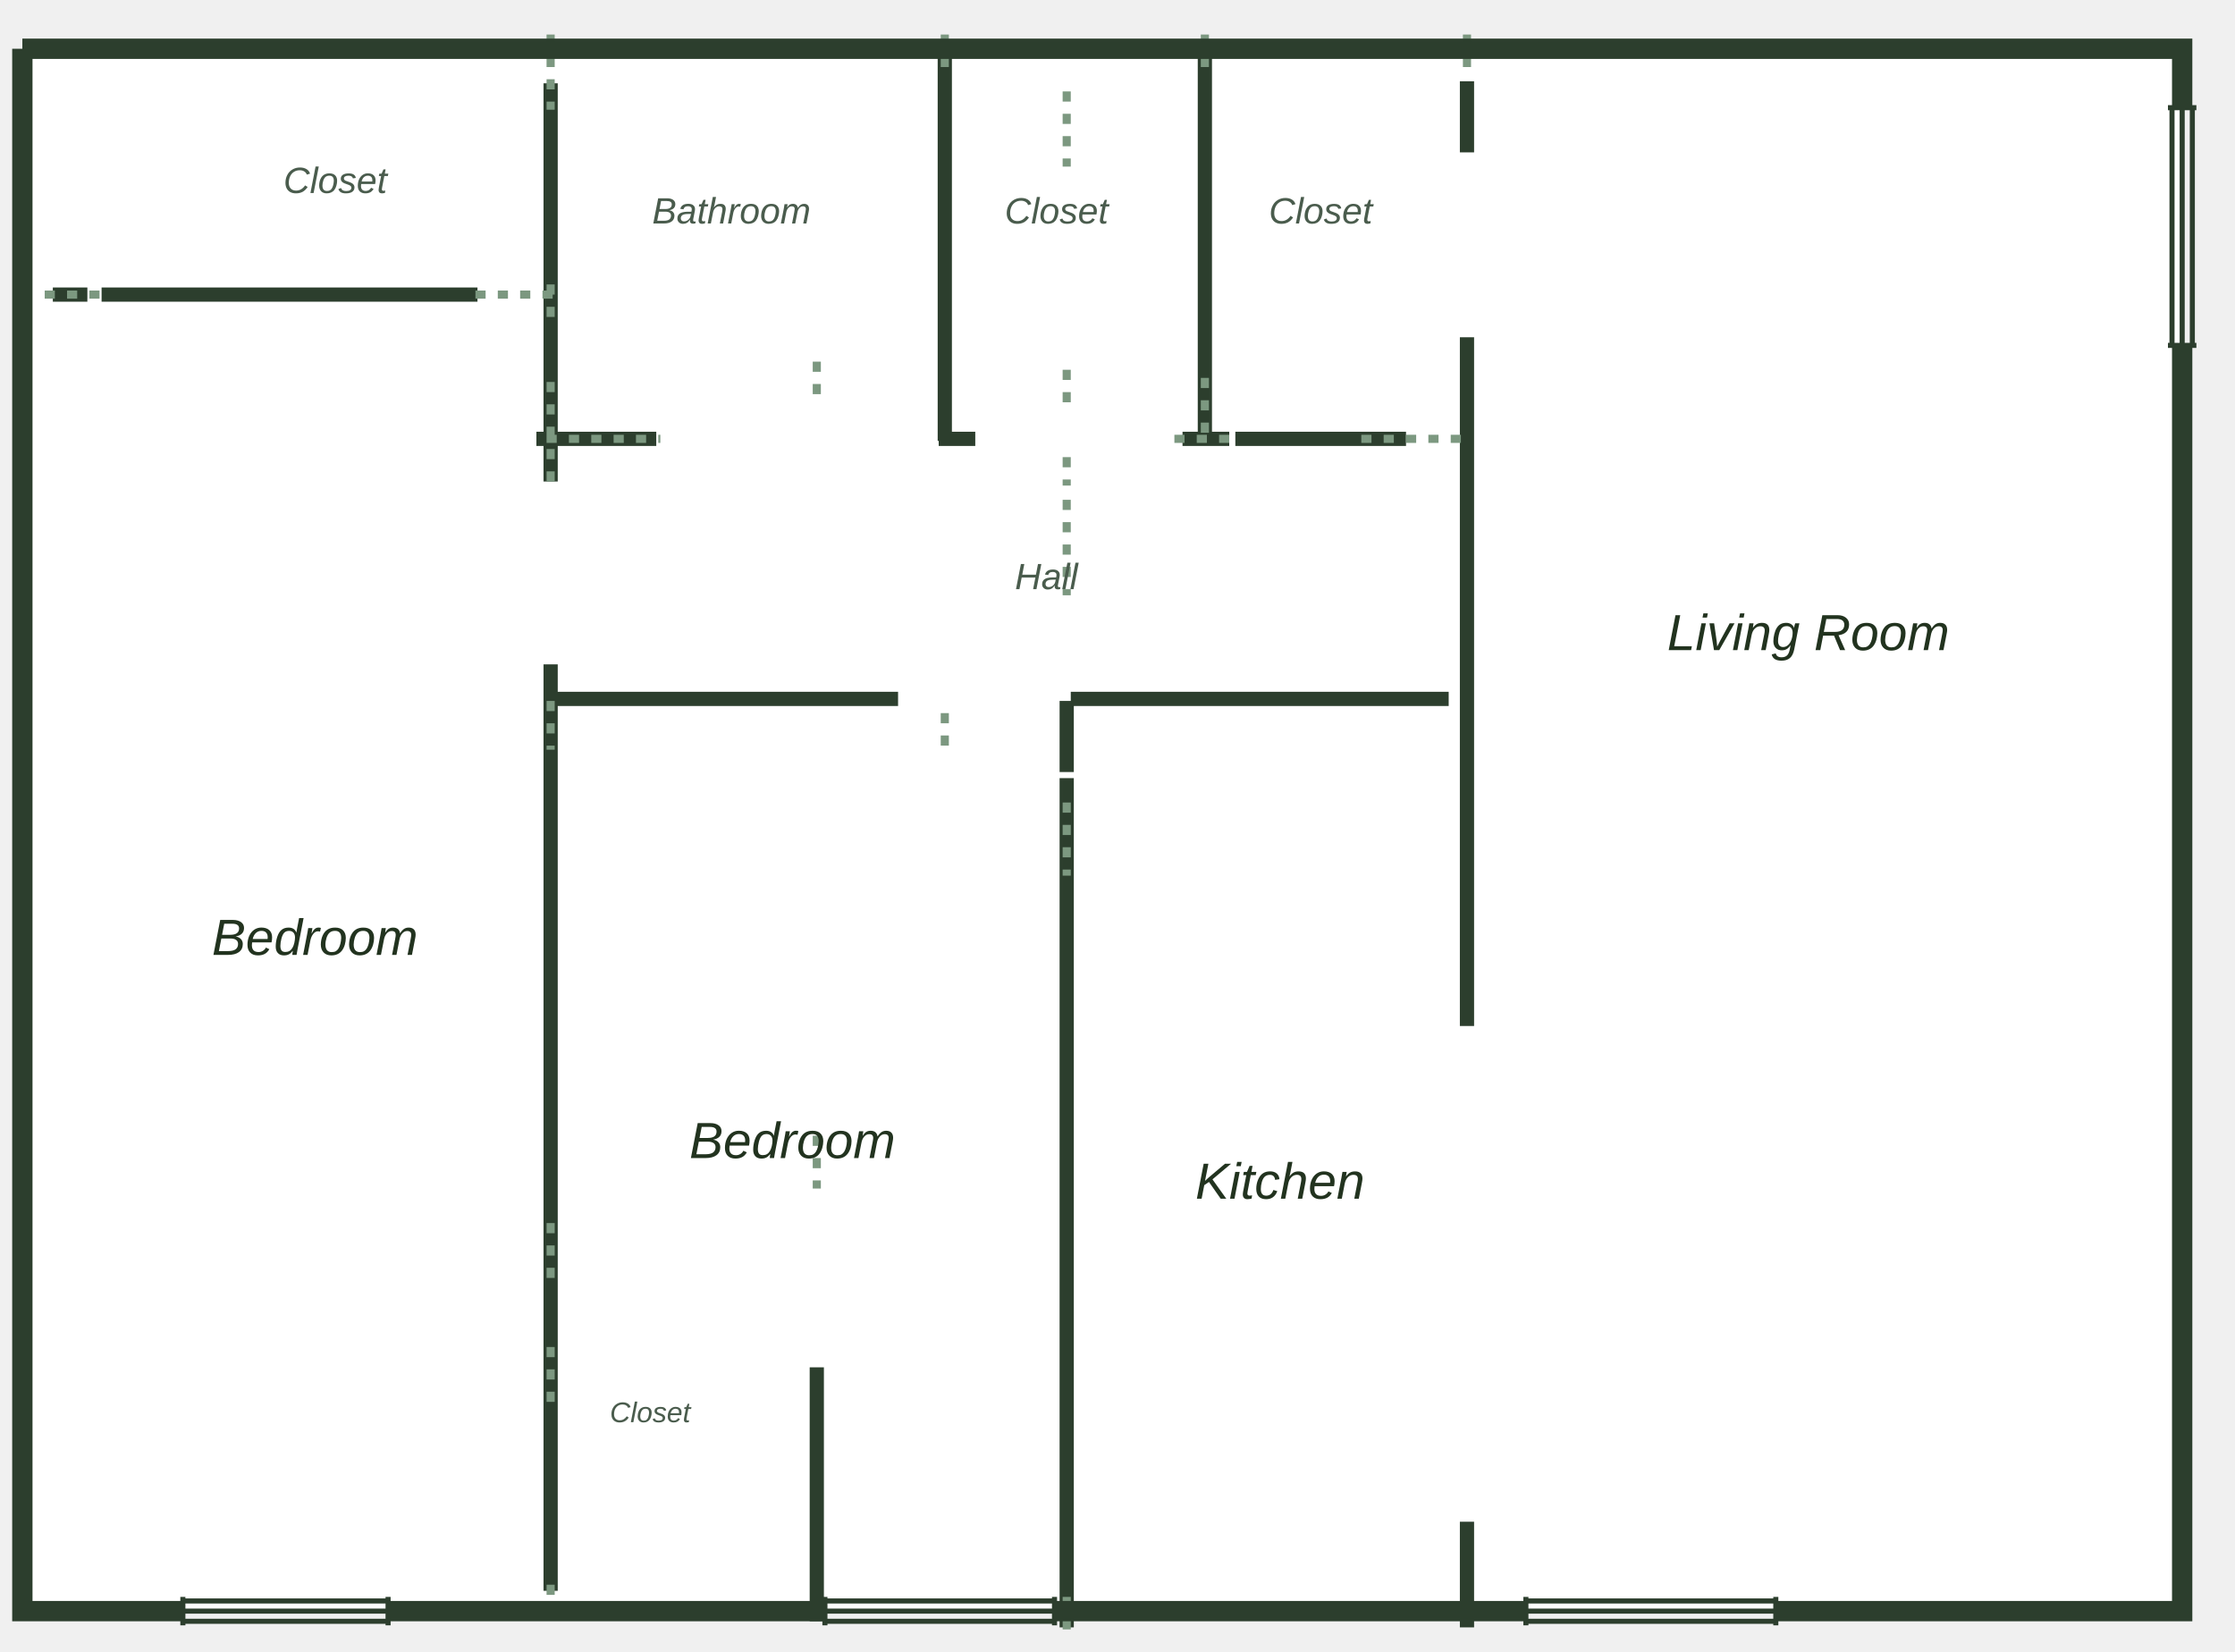
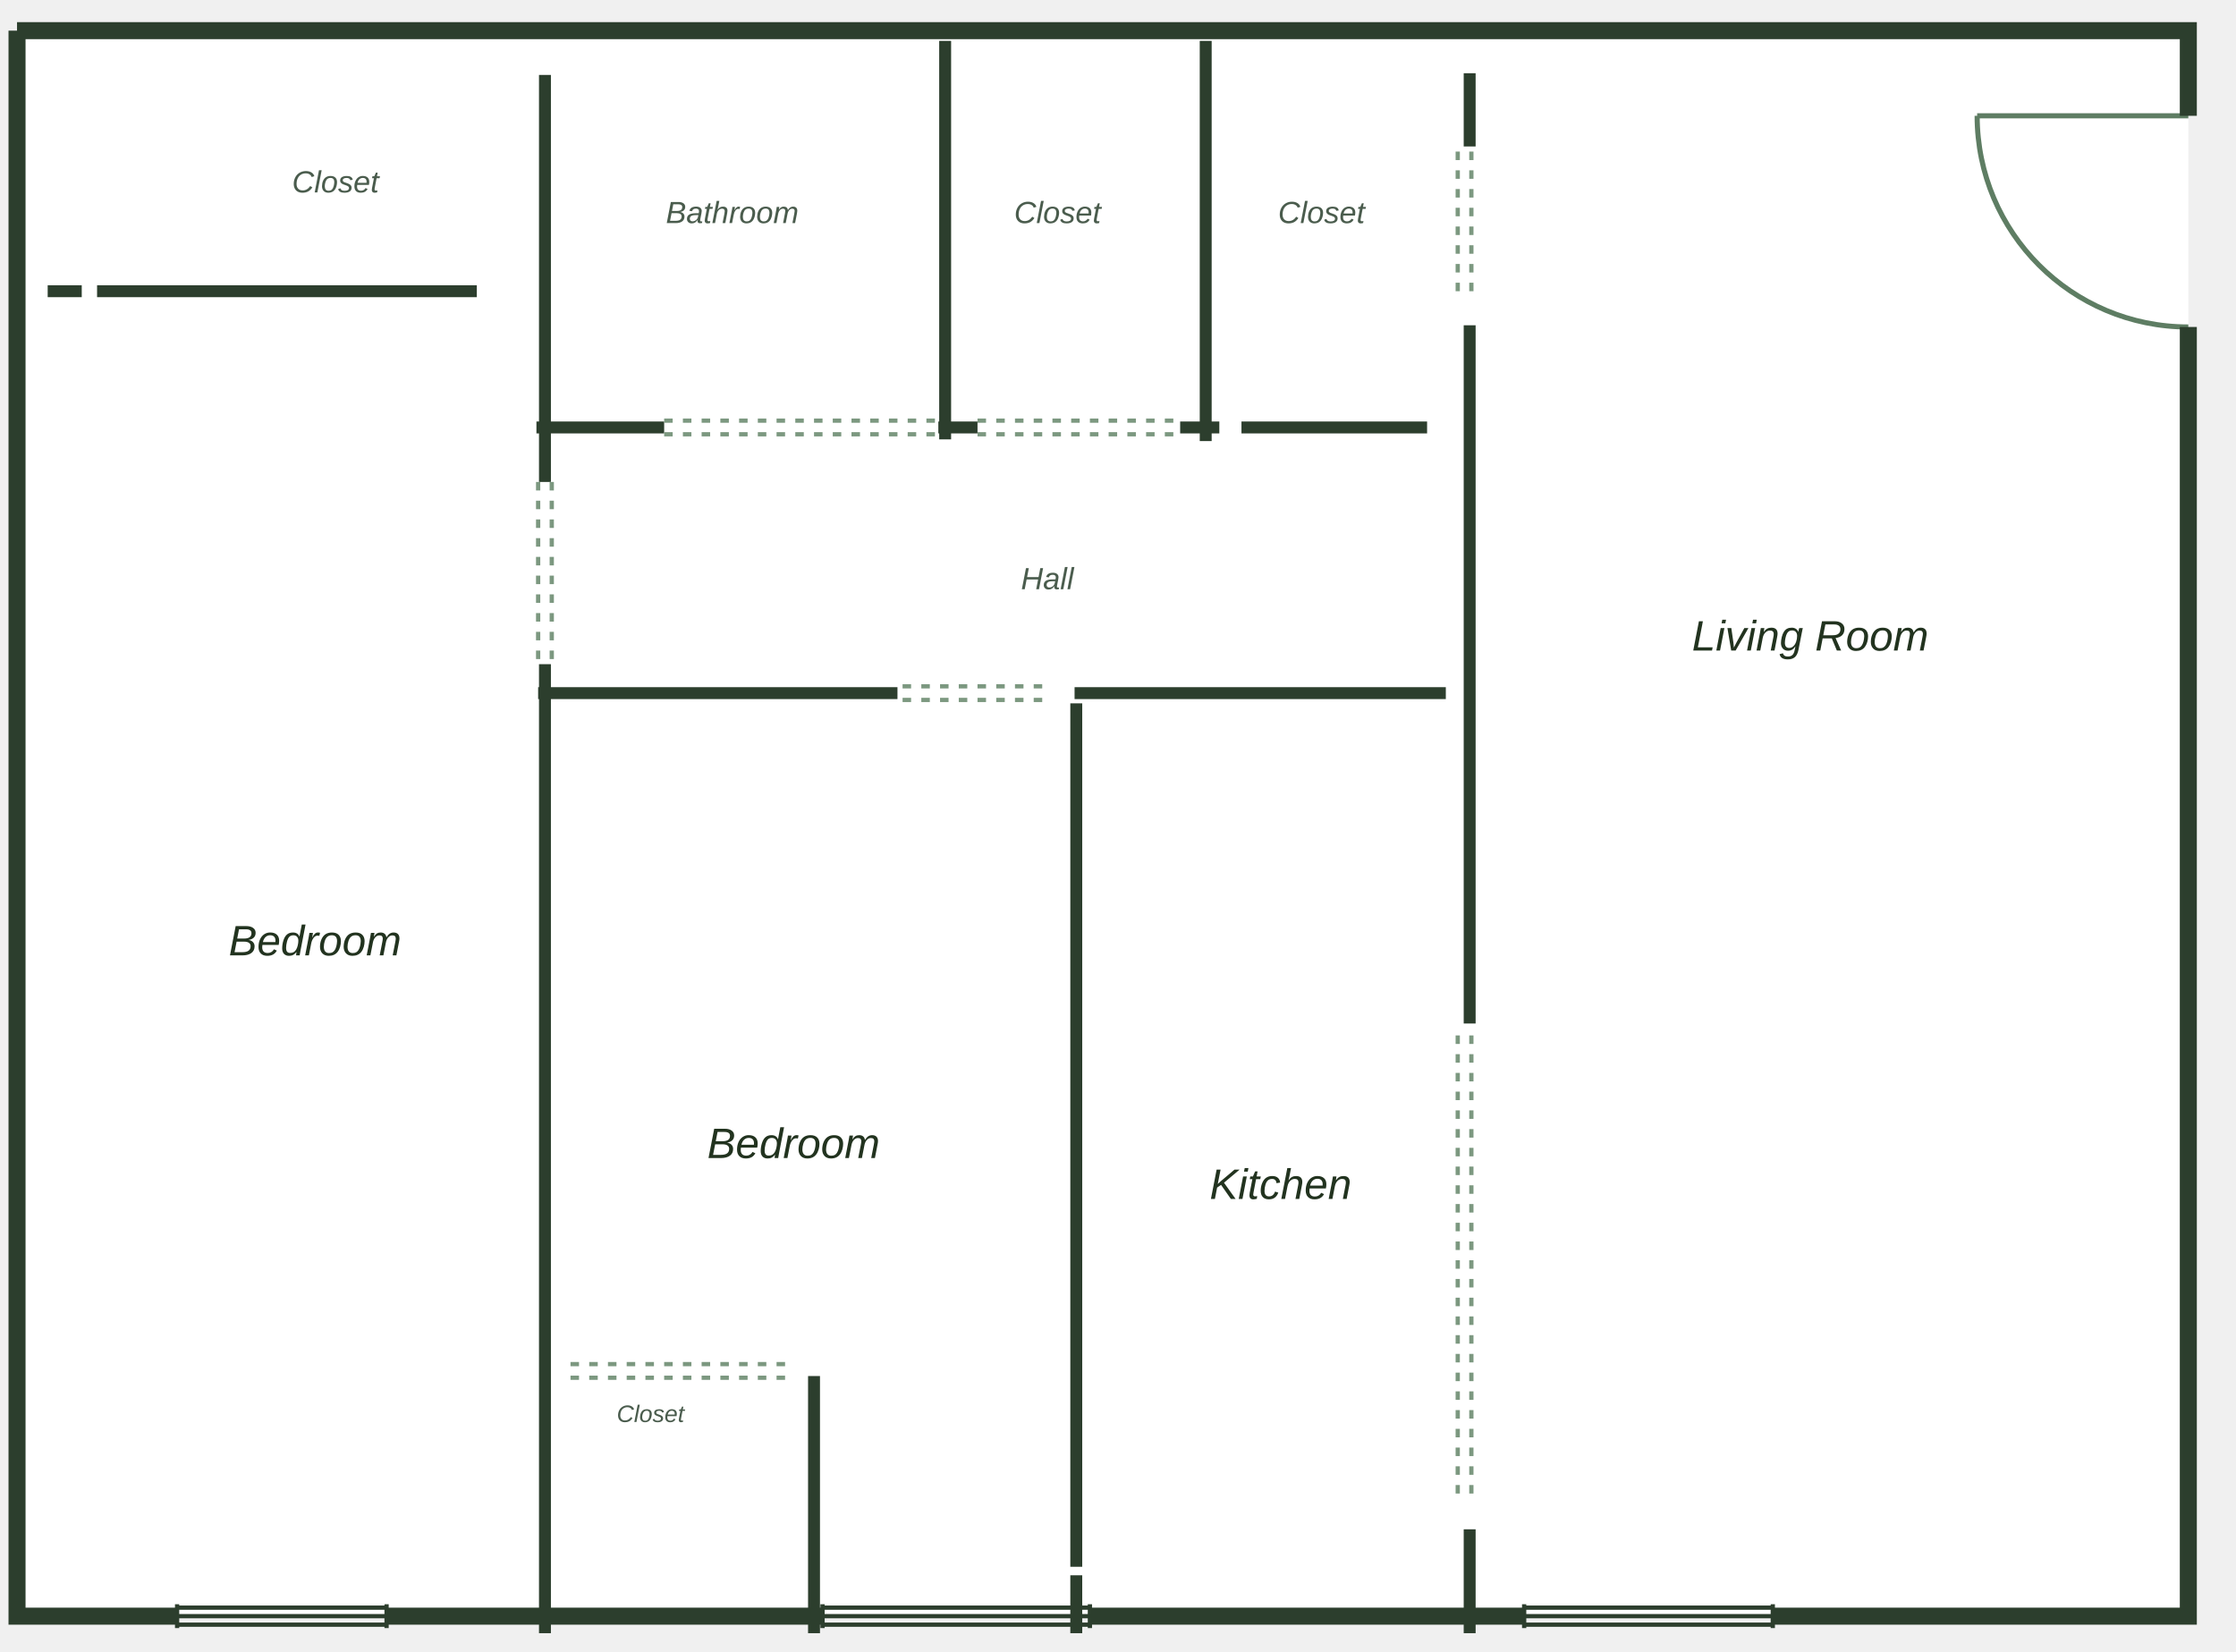
- <svg xmlns="http://www.w3.org/2000/svg" width="1100" height="813" viewBox="0 0 1100 813" preserveAspectRatio="xMidYMid meet" role="img" aria-label="Prince Frederick Village two-bedroom floor plan">
+ <svg xmlns="http://www.w3.org/2000/svg" width="1313" height="970" viewBox="0 0 1313 970" preserveAspectRatio="xMidYMid meet" role="img" aria-label="Prince Frederick Village two-bedroom floor plan">
  <defs>
    <style>
    .fp{fill:#FFFFFF}
    .w{fill:none;stroke:#2C3E2D;stroke-width:7;stroke-linecap:butt}
    .wo{fill:none;stroke:#2C3E2D;stroke-width:10;stroke-linecap:butt}
-     .d{fill:none;stroke:#7C9880;stroke-width:4;stroke-dasharray:5 6}
+     .d{fill:none;stroke:#7C9880;stroke-width:2.5;stroke-dasharray:5 6}
    .arc{fill:none;stroke:#5E7D63;stroke-width:3}
    .win{fill:none;stroke:#2C3E2D;stroke-width:2.5}
+     .st{fill:none;stroke:#2C3E2D;stroke-width:2.5}
    .rm{fill:#22331F;font-family:'Helvetica Neue',Arial,sans-serif;font-size:25px;font-style:italic;text-anchor:middle}
    .cl{fill:#4A5C4D;font-family:'Helvetica Neue',Arial,sans-serif;font-size:18px;font-style:italic;text-anchor:middle}
    .sm{fill:#4A5C4D;font-family:'Helvetica Neue',Arial,sans-serif;font-size:14px;font-style:italic;text-anchor:middle}
  </style>
  </defs>
-   <rect class="fp" x="11" y="24" width="1063" height="769" />
-   <path class="w" d="M271,41 V237 M271,327 V783 M402,673 V798 M465,23 V217 M525,345 V380 M525,383 V801 M593,23 V217 M722,40 V75 M722,166 V505 M722,749 V801 M26,145 H43 M50,145 H235 M264,216 H323 M462,216 H480 M582,216 H605 M608,216 H692 M273,344 H442 M527,344 H713" />
-   <path class="d" d="M271,17 V54 M271,140 V158 M271,188 V239 M271,345 V369 M271,602 V630 M271,663 V693 M271,780 V799 M402,178 V200 M402,559 V585 M465,17 V36 M465,351 V367 M525,45 V82 M525,182 V200 M525,225 V239 M525,246 V293 M525,395 V431 M525,786 V802 M593,17 V37 M593,186 V217 M722,17 V37 M22,145 H49 M234,145 H273 M269,216 H325 M578,216 H606 M670,216 H720" />
-   <path class="win" d="M1069,53 V170 M1074,53 V170 M1079,53 V170 M1067,53 H1081 M1067,170 H1081" />
-   <path class="win" d="M90,788 H191 M90,793 H191 M90,798 H191 M90,786 V800 M191,786 V800" />
-   <path class="win" d="M406,788 H519 M406,793 H519 M406,798 H519 M406,786 V800 M519,786 V800" />
-   <path class="win" d="M751,788 H874 M751,793 H874 M751,798 H874 M751,786 V800 M874,786 V800" />
-   <path class="wo" d="M11,24 H1074 V53 M1074,170 V793 H874 M751,793 H519 M406,793 H191 M90,793 H11 V24" />
-   <text class="cl" x="165" y="95">Closet</text>
-   <text class="cl" x="360" y="110">Bathroom</text>
-   <text class="cl" x="520" y="110">Closet</text>
-   <text class="cl" x="650" y="110">Closet</text>
-   <text class="rm" x="890" y="320">Living Room</text>
-   <text class="rm" x="155" y="470">Bedroom</text>
-   <text class="rm" x="390" y="570">Bedroom</text>
-   <text class="cl" x="515" y="290">Hall</text>
-   <text class="rm" x="630" y="590">Kitchen</text>
-   <text class="sm" x="320" y="700">Closet</text>
+   <rect class="fp" x="10" y="18" width="1275" height="931" />
+   <path class="w" d="M320,44 V283 M320,390 V959 M478,808 V959 M555,24 V258 M632,413 V920 M632,925 V959 M708,24 V259 M863,43 V86 M863,191 V601 M863,898 V959 M28,171 H48 M57,171 H280 M315,251 H390 M551,251 H574 M693,251 H716 M729,251 H838 M316,407 H527 M631,407 H849" />
+   <path class="d" d="M530,403 H614 M530,411 H614 M316,283 V390 M324,283 V390 M390,247 H551 M390,255 H551 M574,247 H693 M574,255 H693 M335,801 H462 M335,809 H462 M856,89 V173 M864,89 V173 M856,608 V880 M864,608 V880" />
+   <path class="arc" d="M1285,68 H1161 M1161,68 A124,124 0 0 0 1285,192" />
+   <path class="win" d="M104,944 H227 M104,949 H227 M104,954 H227 M104,942 V956 M227,942 V956" />
+   <path class="win" d="M483,944 H640 M483,949 H640 M483,954 H640 M483,942 V956 M640,942 V956" />
+   <path class="win" d="M895,944 H1041 M895,949 H1041 M895,954 H1041 M895,942 V956 M1041,942 V956" />
+   <path class="wo" d="M10,18 H1285 V68 M1285,192 V949 H1041 M895,949 H640 M483,949 H227 M104,949 H10 V18" />
+   <text class="cl" x="197" y="113">Closet</text>
+   <text class="cl" x="430" y="131">Bathroom</text>
+   <text class="cl" x="621" y="131">Closet</text>
+   <text class="cl" x="776" y="131">Closet</text>
+   <text class="rm" x="1063" y="382">Living Room</text>
+   <text class="rm" x="185" y="561">Bedroom</text>
+   <text class="rm" x="466" y="680">Bedroom</text>
+   <text class="cl" x="615" y="346">Hall</text>
+   <text class="rm" x="752" y="704">Kitchen</text>
+   <text class="sm" x="382" y="835">Closet</text>
</svg>
